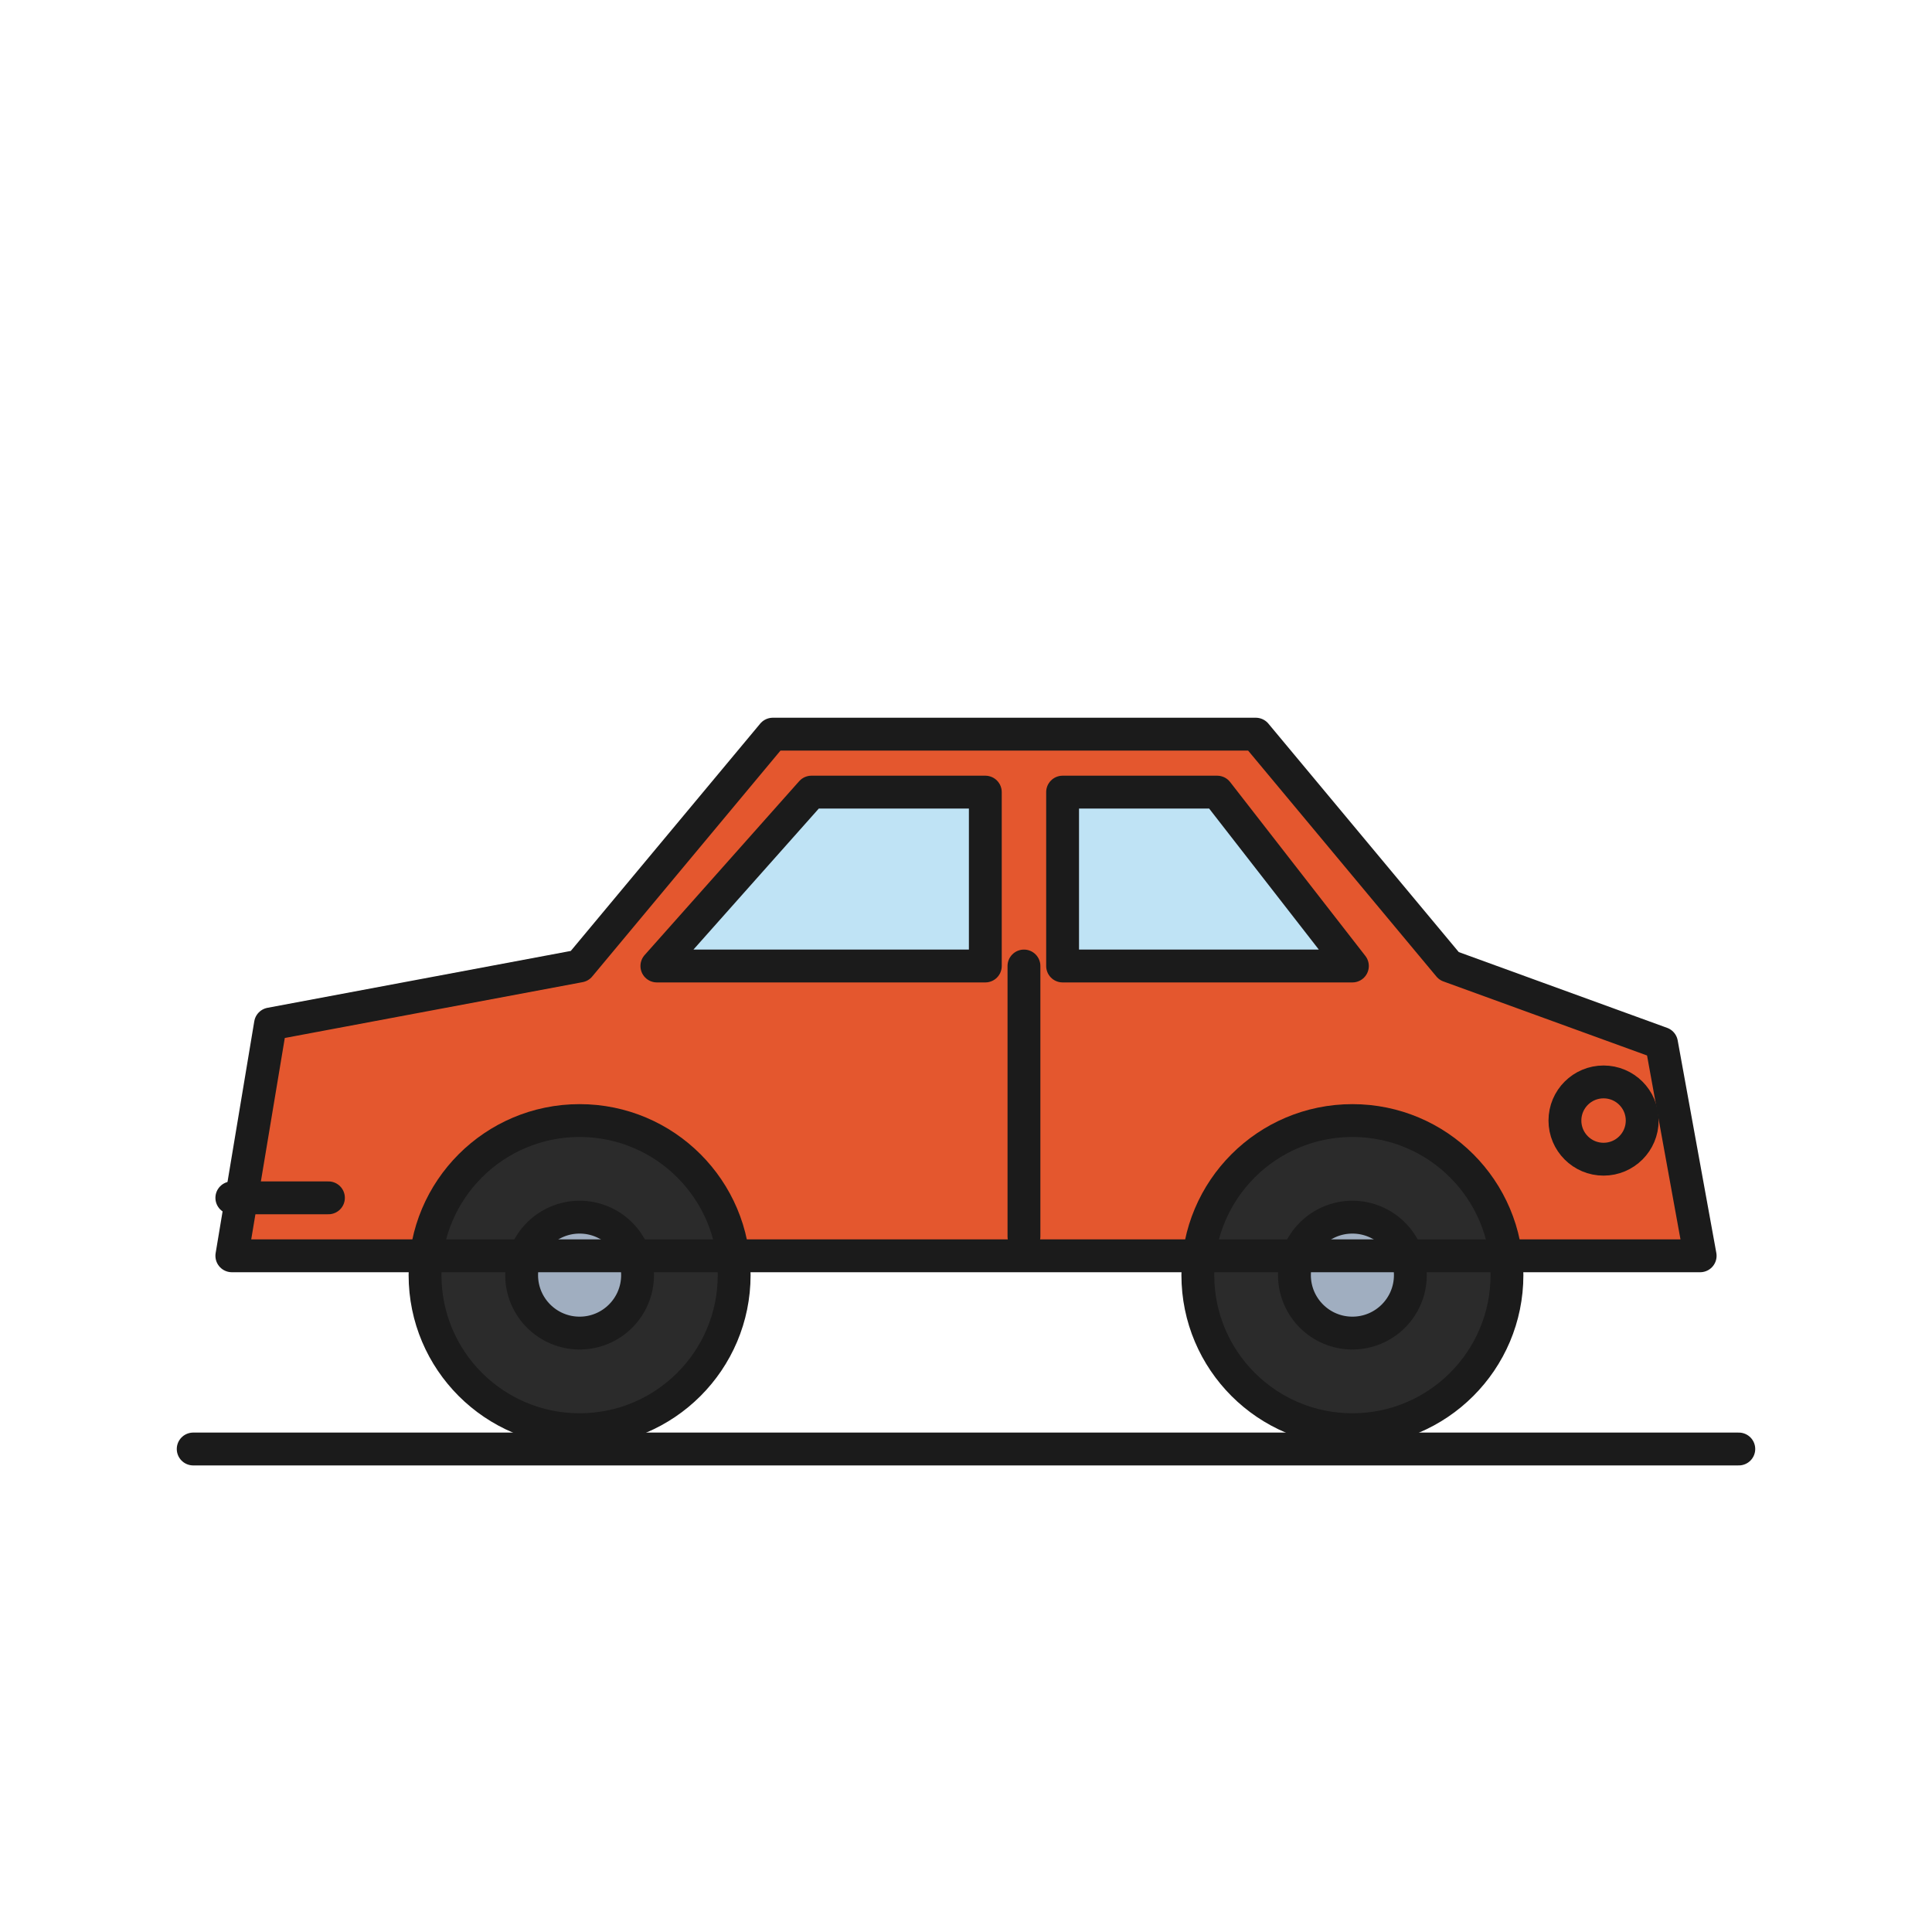
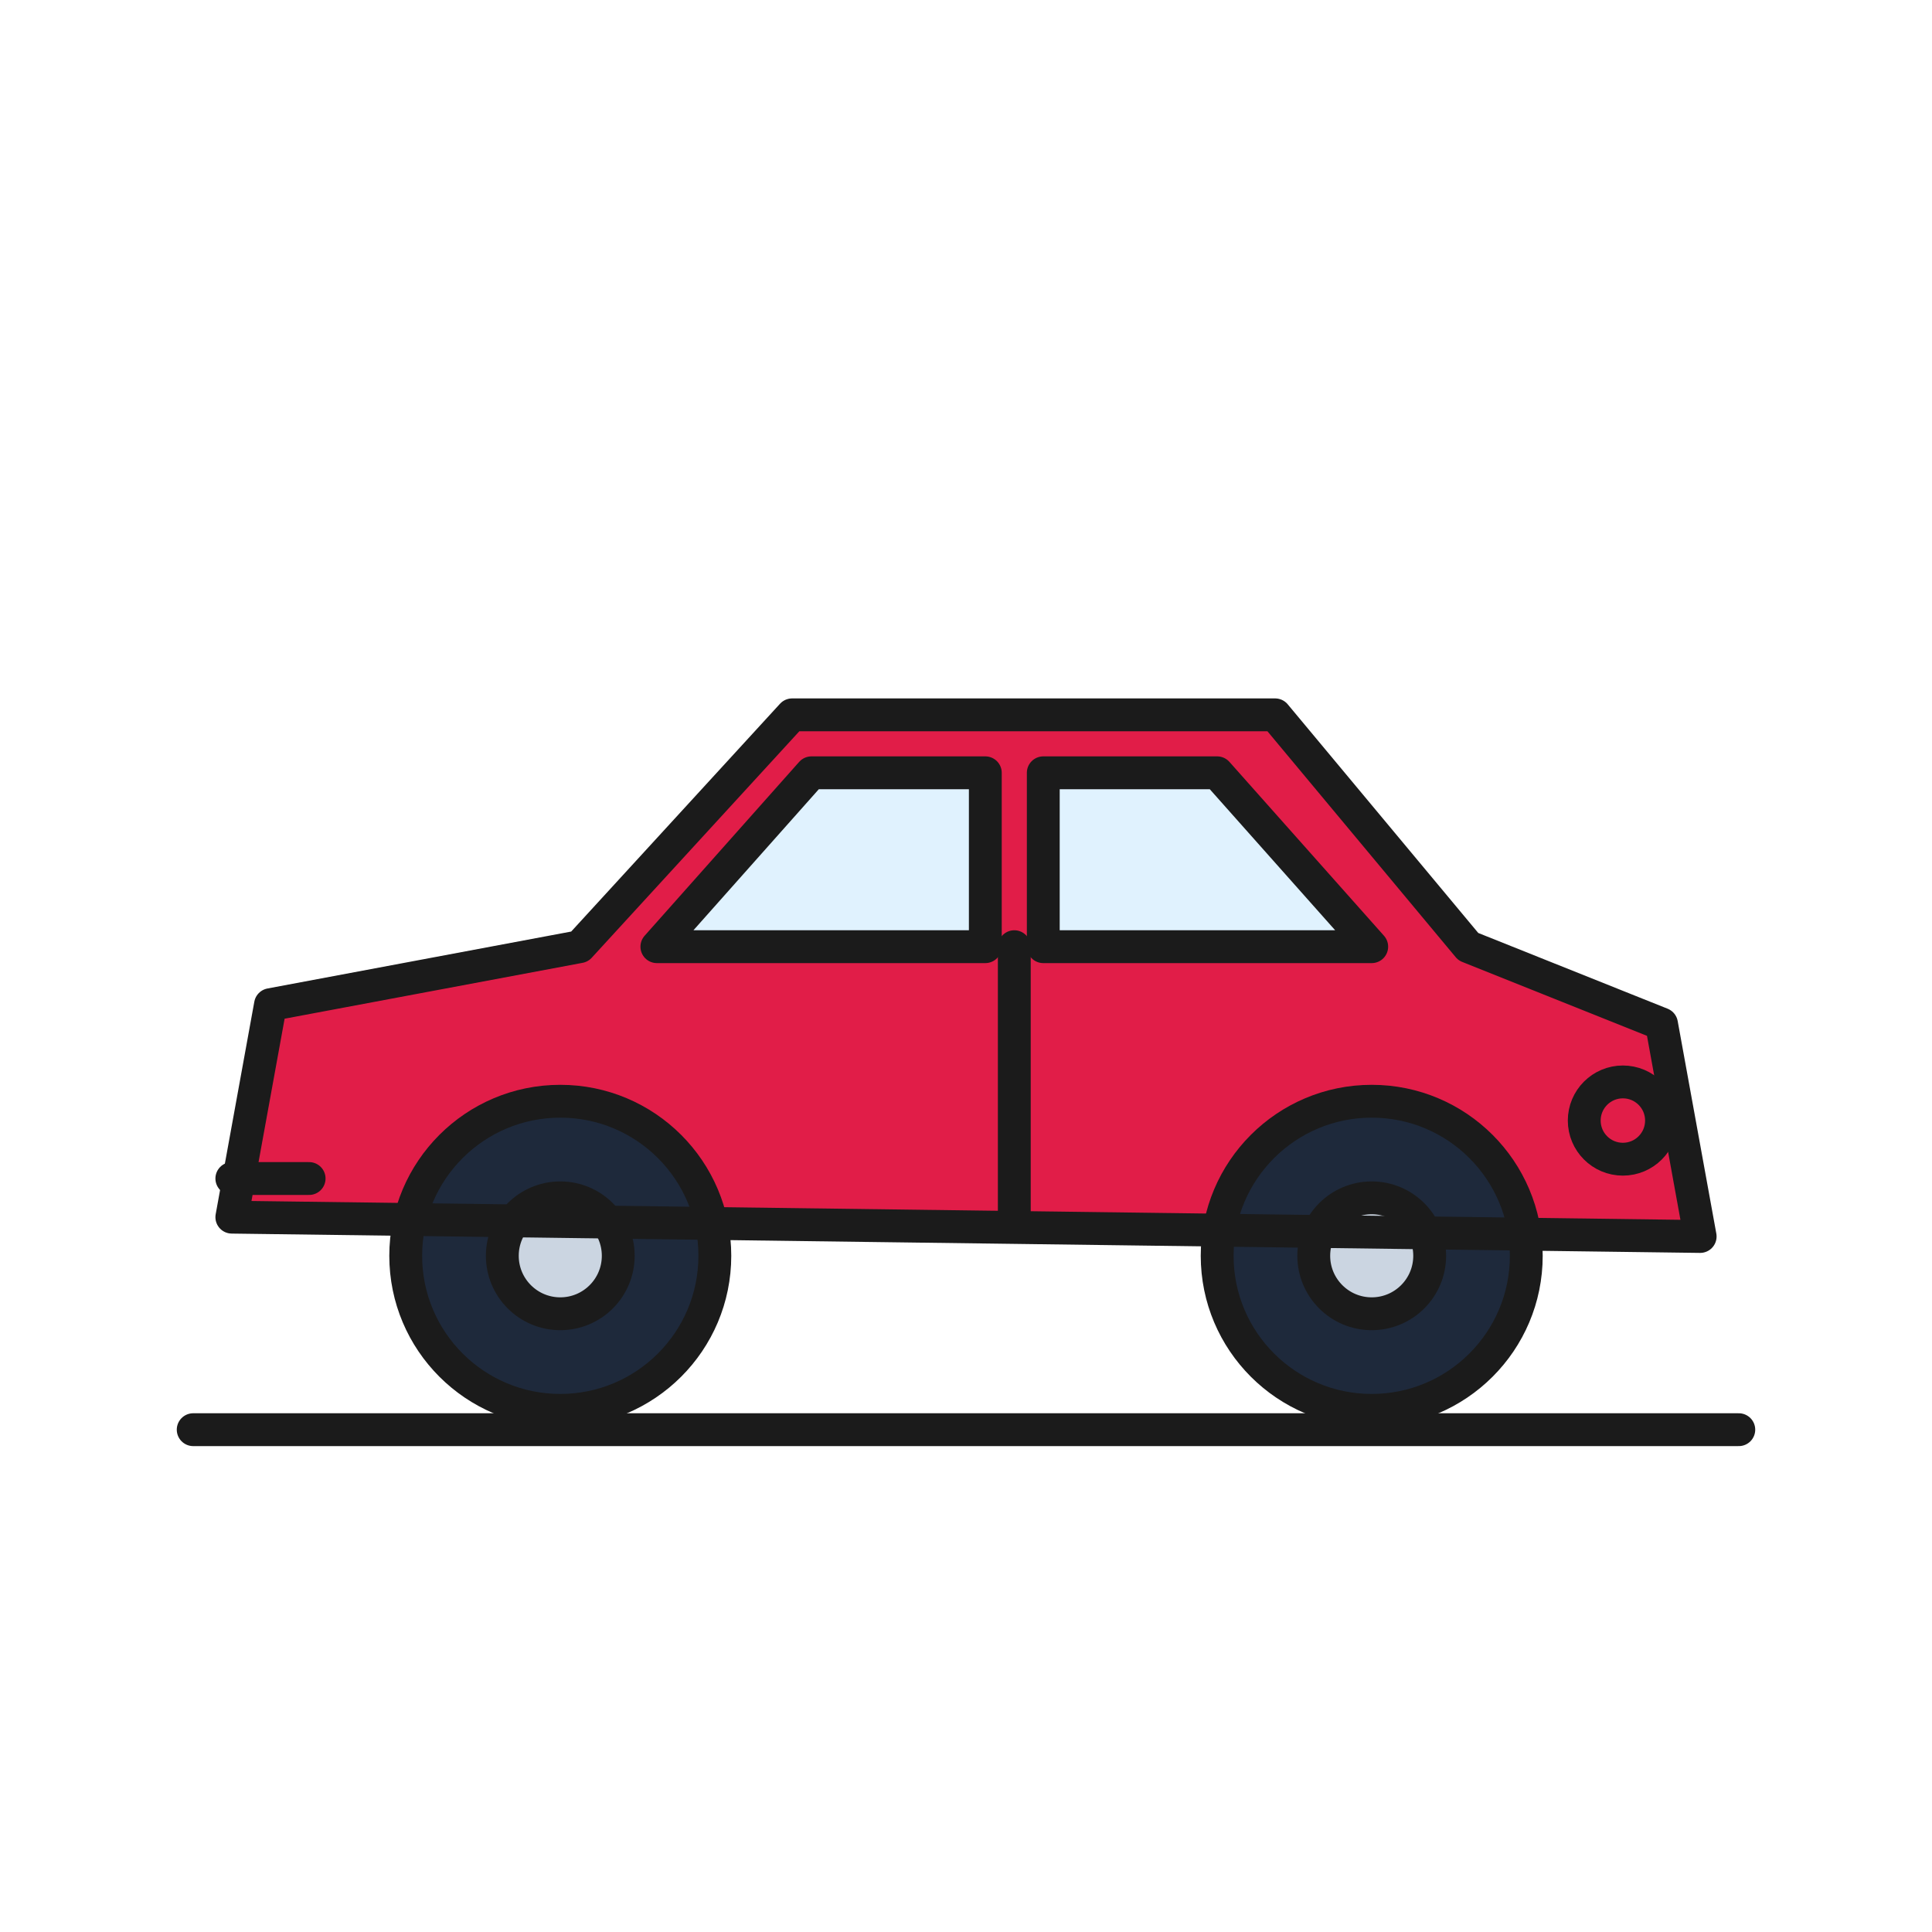
<svg xmlns="http://www.w3.org/2000/svg" viewBox="0 0 200 200">
-   <path d="M24,130 L28,106 L60,100 L80,76 L130,76 L150,100 L172,108 L176,130 Z" fill="#E4572E" />
-   <path d="M68,100 L84,82 L102,82 L102,100 Z M110,100 L110,82 L126,82 L140,100 Z" fill="#BFE3F5" />
-   <path d="M44,132 A16,16 0 1,0 76,132 A16,16 0 1,0 44,132 Z M124,132 A16,16 0 1,0 156,132 A16,16 0 1,0 124,132 Z" fill="#2B2B2B" />
-   <path d="M54,132 A6,6 0 1,0 66,132 A6,6 0 1,0 54,132 Z M134,132 A6,6 0 1,0 146,132 A6,6 0 1,0 134,132 Z" fill="#A0AEC0" />
+   <path d="M24,126 L28,104 L60,98 L82,74 L132,74 L152,98 L172,106 L176,128 Z" fill="#E11D48" />
+   <path d="M68,98 L84,80 L102,80 L102,98 Z M108,98 L108,80 L126,80 L142,98 Z" fill="#E0F2FE" />
+   <path d="M42,130 A16,16 0 1,0 74,130 A16,16 0 1,0 42,130 Z M126,130 A16,16 0 1,0 158,130 A16,16 0 1,0 126,130 Z" fill="#1E293B" />
+   <path d="M52,130 A6,6 0 1,0 64,130 A6,6 0 1,0 52,130 Z M136,130 A6,6 0 1,0 148,130 A6,6 0 1,0 136,130 Z" fill="#CBD5E1" />
  <g fill="none" stroke="#1B1B1B" stroke-width="3.4" stroke-linecap="round" stroke-linejoin="round">
-     <path d="M24,130 L28,106 L60,100 L80,76 L130,76 L150,100 L172,108 L176,130 Z" />
-     <path d="M68,100 L84,82 L102,82 L102,100 Z" />
-     <path d="M110,100 L110,82 L126,82 L140,100 Z" />
-     <path d="M106,100 L106,128" />
-     <path d="M44,132 A16,16 0 1,0 76,132 A16,16 0 1,0 44,132 Z" />
-     <path d="M124,132 A16,16 0 1,0 156,132 A16,16 0 1,0 124,132 Z" />
-     <path d="M54,132 A6,6 0 1,0 66,132 A6,6 0 1,0 54,132 Z" />
-     <path d="M134,132 A6,6 0 1,0 146,132 A6,6 0 1,0 134,132 Z" />
-     <path d="M162,116 A4,4 0 1,0 170,116 A4,4 0 1,0 162,116 Z" />
-     <path d="M24,124 L34,124" />
-     <path d="M20,150 L180,150" />
+     <path d="M24,126 L28,104 L60,98 L82,74 L132,74 L152,98 L172,106 L176,128 Z" />
+     <path d="M68,98 L84,80 L102,80 L102,98 Z" />
+     <path d="M108,98 L108,80 L126,80 L142,98 Z" />
+     <path d="M105,98 L105,126" />
+     <path d="M42,130 A16,16 0 1,0 74,130 A16,16 0 1,0 42,130 Z" />
+     <path d="M52,130 A6,6 0 1,0 64,130 A6,6 0 1,0 52,130 Z" />
+     <path d="M126,130 A16,16 0 1,0 158,130 A16,16 0 1,0 126,130 Z" />
+     <path d="M136,130 A6,6 0 1,0 148,130 A6,6 0 1,0 136,130 Z" />
+     <path d="M164,116 A4,4 0 1,0 172,116 A4,4 0 1,0 164,116 Z" />
+     <path d="M24,122 L32,122" />
+     <path d="M20,148 L180,148" />
  </g>
</svg>
